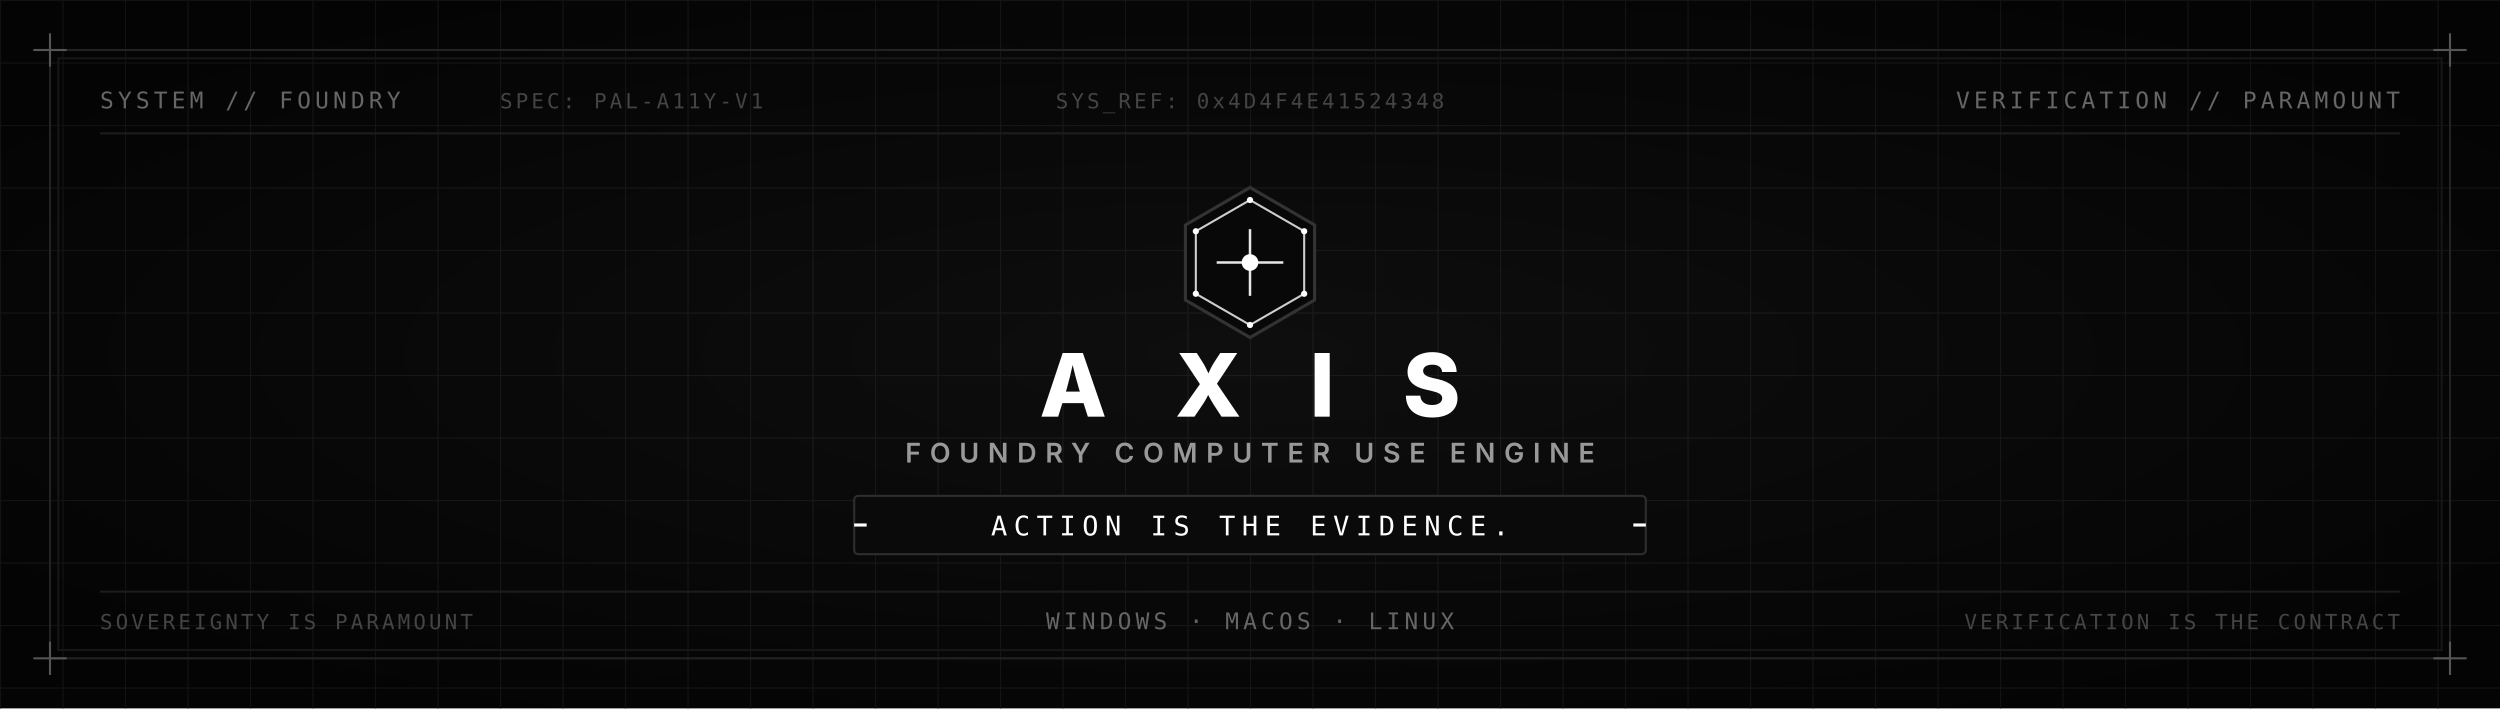
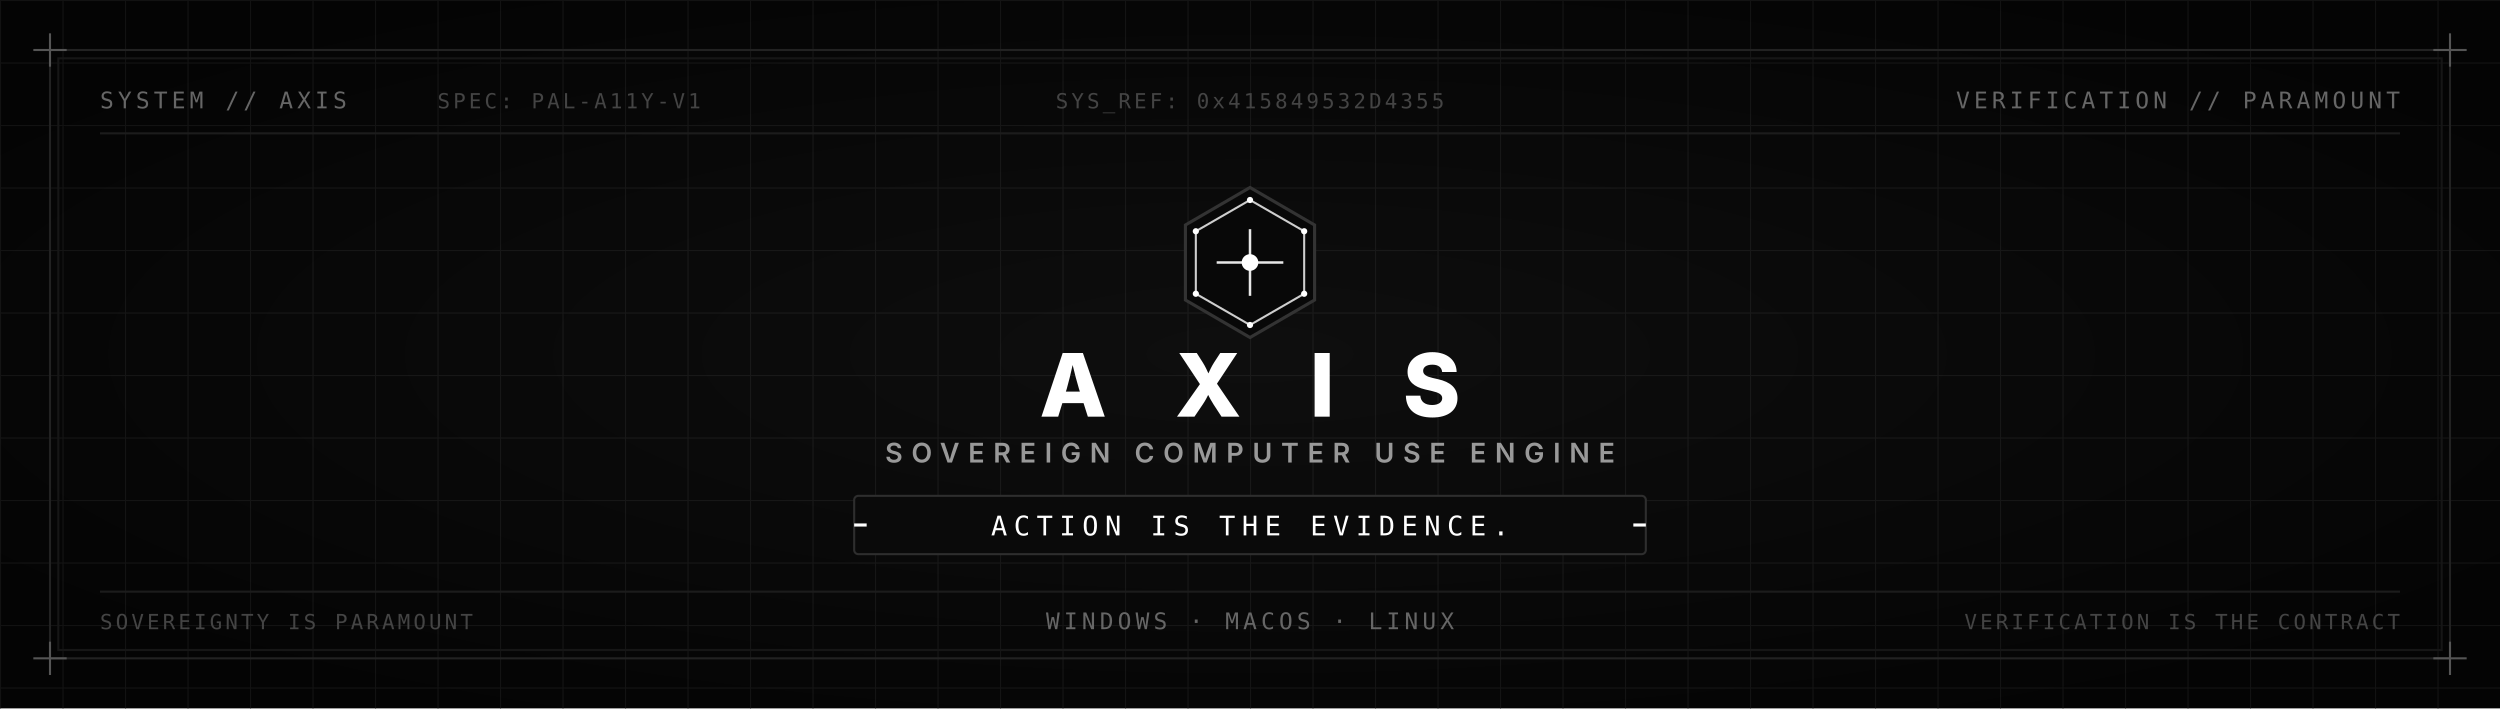
<svg xmlns="http://www.w3.org/2000/svg" viewBox="0 0 1200 340" width="100%" height="100%" style="background:#040404; display:block;">
  <defs>
    <pattern id="grid" width="30" height="30" patternUnits="userSpaceOnUse">
      <path d="M 30 0 L 0 0 0 30" fill="none" stroke="#121212" stroke-width="1" />
    </pattern>
    <radialGradient id="glow" cx="50%" cy="50%" r="60%">
      <stop offset="0%" stop-color="#ffffff" stop-opacity="0.04" />
      <stop offset="100%" stop-color="#ffffff" stop-opacity="0" />
    </radialGradient>
    <style>
      .mono-label {
        font-family: 'IBM Plex Mono', 'SF Mono', 'JetBrains Mono', Menlo, Consolas, monospace;
        font-size: 11px;
        fill: #666666;
        letter-spacing: 0.18em;
      }
      .mono-dim {
        font-family: 'IBM Plex Mono', 'SF Mono', 'JetBrains Mono', Menlo, Consolas, monospace;
        font-size: 10px;
        fill: #444444;
        letter-spacing: 0.15em;
      }
      .brand-title {
        font-family: -apple-system, BlinkMacSystemFont, 'Inter', 'Helvetica Neue', 'Segoe UI', sans-serif;
        font-size: 42px;
        font-weight: 800;
        fill: #ffffff;
        letter-spacing: 0.28em;
      }
      .brand-sub {
        font-family: -apple-system, BlinkMacSystemFont, 'Inter', 'Helvetica Neue', 'Segoe UI', sans-serif;
        font-size: 13px;
        font-weight: 600;
        fill: #999999;
        letter-spacing: 0.32em;
      }
      .motto {
        font-family: 'IBM Plex Mono', 'SF Mono', 'JetBrains Mono', Menlo, Consolas, monospace;
        font-size: 13px;
        font-weight: 500;
        fill: #ffffff;
        letter-spacing: 0.24em;
      }
    </style>
  </defs>
  <rect width="1200" height="340" fill="#040404" />
  <rect width="1200" height="340" fill="url(#grid)" />
  <rect width="1200" height="340" fill="url(#glow)" />
  <rect x="24" y="24" width="1152" height="292" fill="none" stroke="#222222" stroke-width="1" />
  <rect x="28" y="28" width="1144" height="284" fill="none" stroke="#161616" stroke-width="1" />
  <g stroke="#555555" stroke-width="1">
    <line x1="16" y1="24" x2="32" y2="24" />
    <line x1="24" y1="16" x2="24" y2="32" />
    <line x1="1168" y1="24" x2="1184" y2="24" />
    <line x1="1176" y1="16" x2="1176" y2="32" />
    <line x1="16" y1="316" x2="32" y2="316" />
    <line x1="24" y1="308" x2="24" y2="324" />
    <line x1="1168" y1="316" x2="1184" y2="316" />
    <line x1="1176" y1="308" x2="1176" y2="324" />
  </g>
  <g>
-     <text x="48" y="52" class="mono-label">SYSTEM // FOUNDRY</text>
-     <text x="240" y="52" class="mono-dim">SPEC: PAL-A11Y-V1</text>
-     <text x="600" y="52" text-anchor="middle" class="mono-dim">SYS_REF: 0x4D4F4E41524348</text>
+     <text x="48" y="52" class="mono-label">SYSTEM // AXIS</text>
+     <text x="210" y="52" class="mono-dim">SPEC: PAL-A11Y-V1</text>
+     <text x="600" y="52" text-anchor="middle" class="mono-dim">SYS_REF: 0x415849532D4355</text>
    <text x="1152" y="52" text-anchor="end" class="mono-label">VERIFICATION // PARAMOUNT</text>
    <line x1="48" y1="64" x2="1152" y2="64" stroke="#1c1c1c" stroke-width="1" />
  </g>
  <g transform="translate(600, 126)">
    <polygon points="0,-36 31,-18 31,18 0,36 -31,18 -31,-18" fill="#080808" stroke="#333333" stroke-width="1.5" />
    <polygon points="0,-30 26,-15 26,15 0,30 -26,15 -26,-15" fill="none" stroke="#ffffff" stroke-width="1" stroke-opacity="0.8" />
    <circle cx="0" cy="0" r="4" fill="#ffffff" />
    <line x1="-16" y1="0" x2="16" y2="0" stroke="#ffffff" stroke-width="1.2" stroke-opacity="0.9" />
    <line x1="0" y1="-16" x2="0" y2="16" stroke="#ffffff" stroke-width="1.2" stroke-opacity="0.9" />
    <circle cx="0" cy="-30" r="1.5" fill="#ffffff" />
    <circle cx="26" cy="-15" r="1.5" fill="#ffffff" />
    <circle cx="26" cy="15" r="1.5" fill="#ffffff" />
    <circle cx="0" cy="30" r="1.5" fill="#ffffff" />
    <circle cx="-26" cy="15" r="1.5" fill="#ffffff" />
    <circle cx="-26" cy="-15" r="1.5" fill="#ffffff" />
  </g>
  <text x="600" y="200" text-anchor="middle" class="brand-title">A X I S</text>
-   <text x="600" y="222" text-anchor="middle" class="brand-sub">FOUNDRY COMPUTER USE ENGINE</text>
+   <text x="600" y="222" text-anchor="middle" class="brand-sub">SOVEREIGN COMPUTER USE ENGINE</text>
  <g transform="translate(600, 252)">
    <rect x="-190" y="-14" width="380" height="28" rx="2" fill="#0a0a0a" stroke="#2e2e2e" stroke-width="1" />
    <line x1="-190" y1="0" x2="-184" y2="0" stroke="#ffffff" stroke-width="1.5" />
    <line x1="184" y1="0" x2="190" y2="0" stroke="#ffffff" stroke-width="1.5" />
    <text x="0" y="5" text-anchor="middle" class="motto">ACTION IS THE EVIDENCE.</text>
  </g>
  <g>
    <line x1="48" y1="284" x2="1152" y2="284" stroke="#1c1c1c" stroke-width="1" />
    <text x="48" y="302" class="mono-dim">SOVEREIGNTY IS PARAMOUNT</text>
    <text x="600" y="302" text-anchor="middle" class="mono-label">WINDOWS · MACOS · LINUX</text>
    <text x="1152" y="302" text-anchor="end" class="mono-dim">VERIFICATION IS THE CONTRACT</text>
  </g>
</svg>
